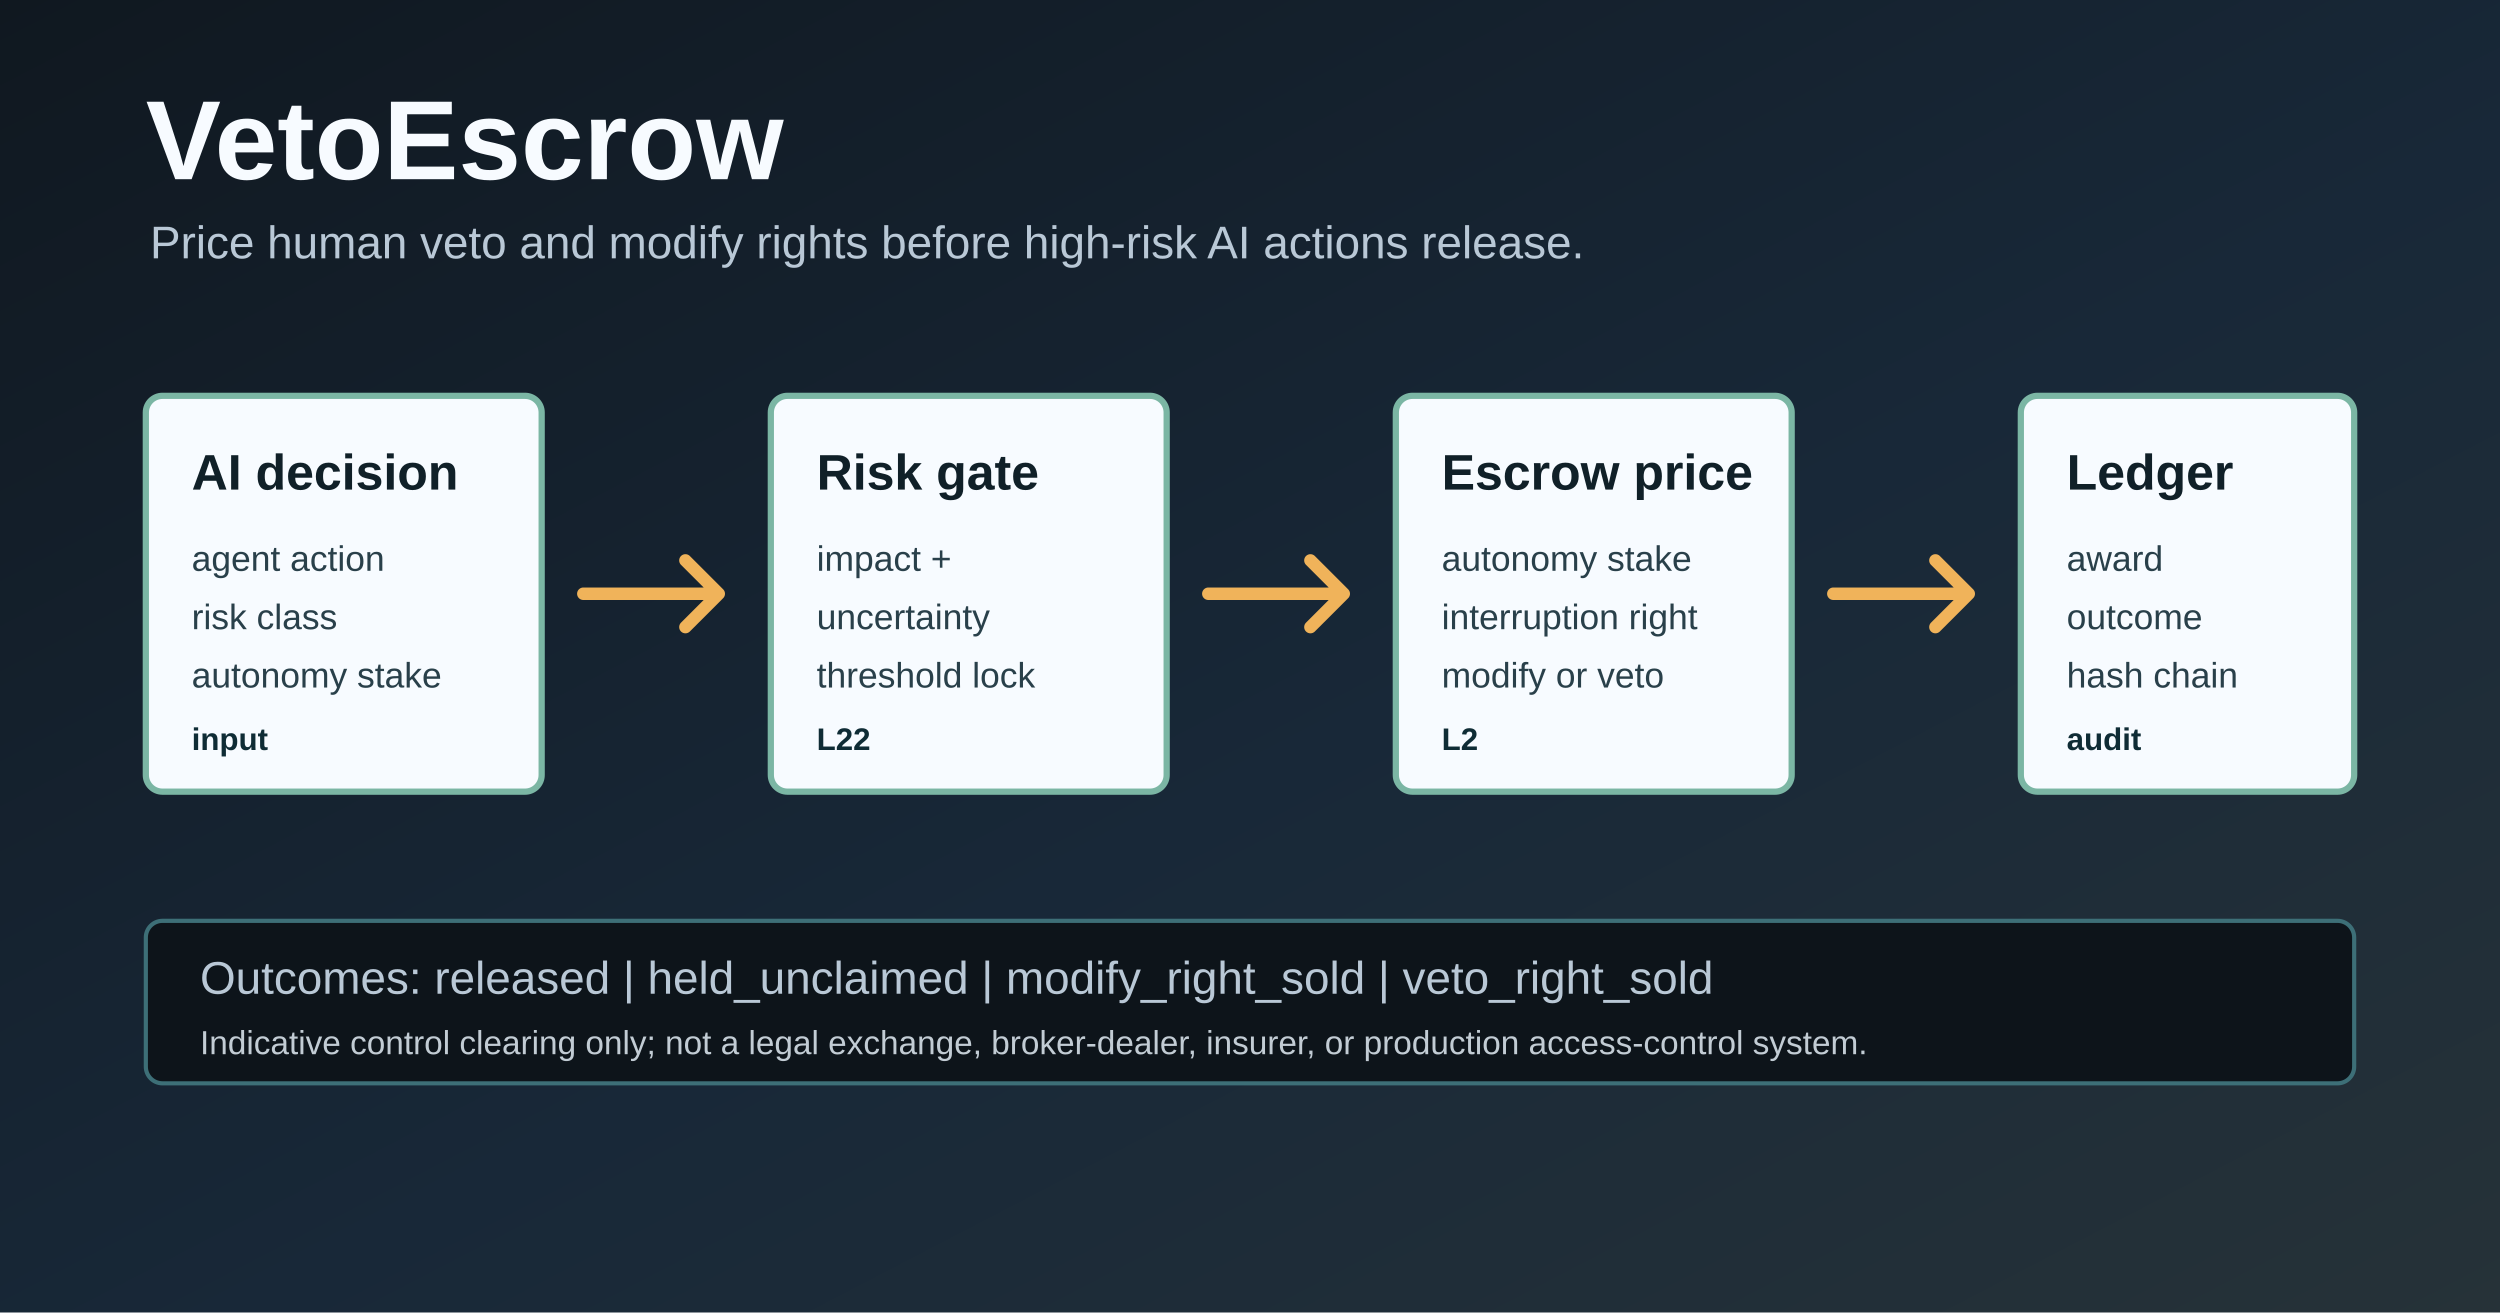
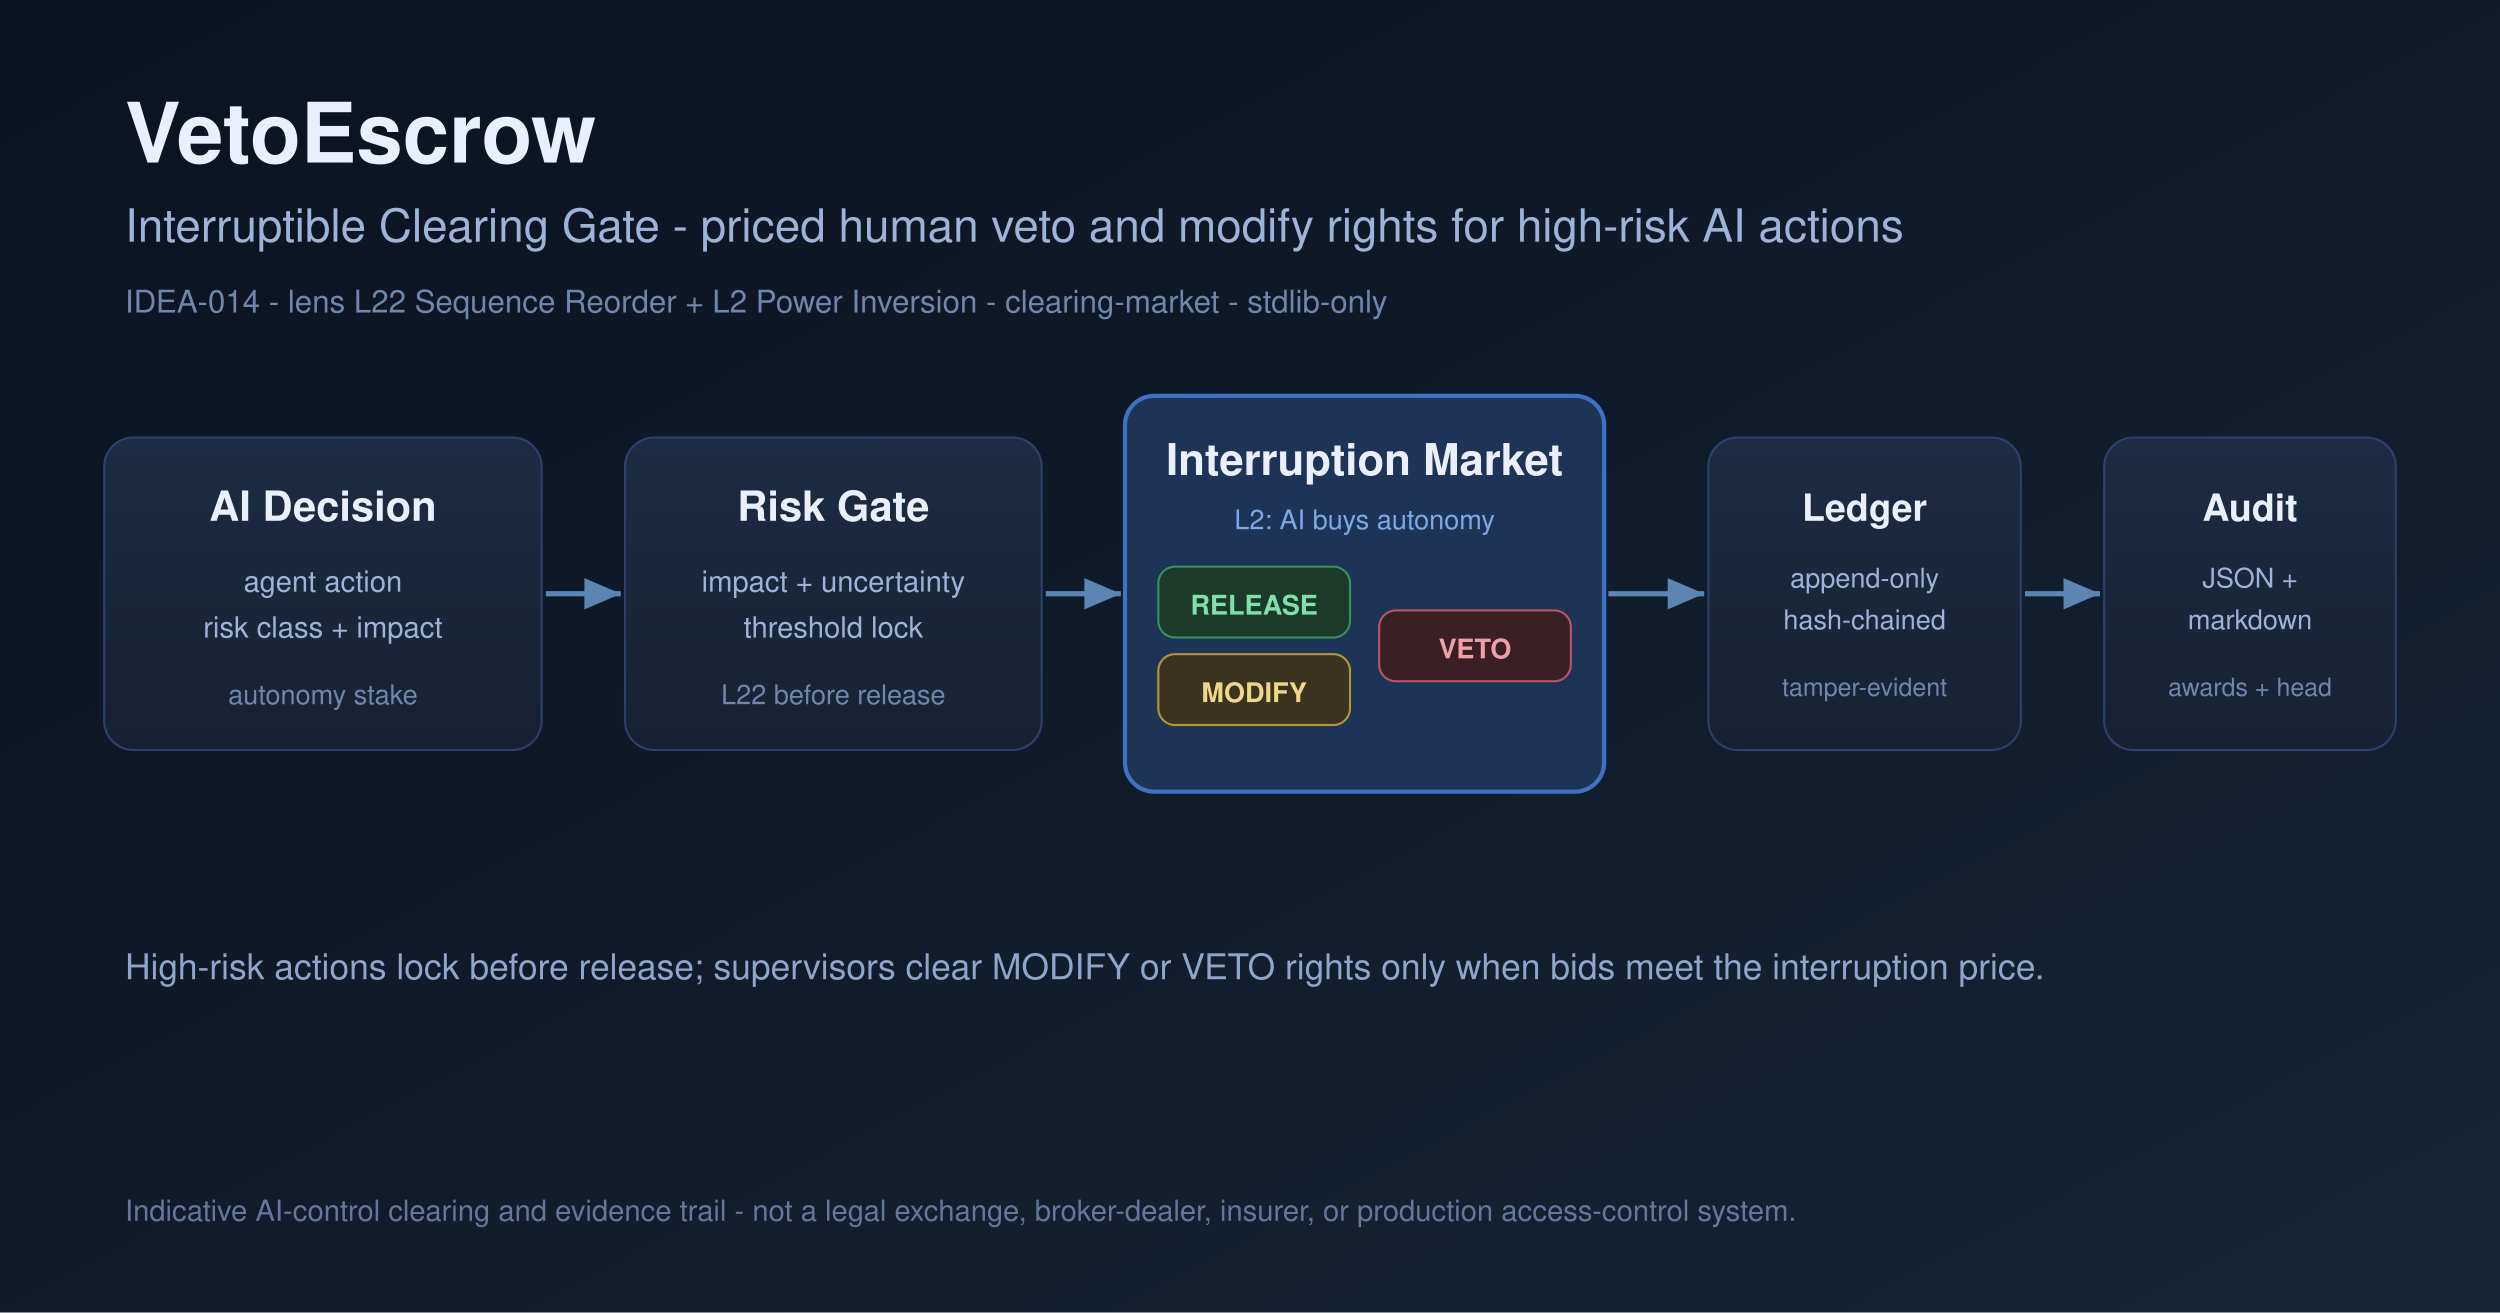
- <svg xmlns="http://www.w3.org/2000/svg" width="1200" height="630" viewBox="0 0 1200 630" role="img" aria-labelledby="title desc">
+ <svg xmlns="http://www.w3.org/2000/svg" width="1200" height="630" viewBox="0 0 1200 630" font-family="Segoe UI, Helvetica, Arial, sans-serif" role="img" aria-labelledby="title desc">
  <defs>
-     <linearGradient id="bg" x1="0" x2="1" y1="0" y2="1">
-       <stop offset="0" stop-color="#101820" />
-       <stop offset="0.55" stop-color="#182838" />
-       <stop offset="1" stop-color="#263238" />
+     <linearGradient id="bg" x1="0" y1="0" x2="1" y2="1">
+       <stop offset="0" stop-color="#0b1220" />
+       <stop offset="1" stop-color="#142536" />
    </linearGradient>
-     <style>
-       .title{font:700 54px Arial,sans-serif;fill:#f7fbff}
-       .sub{font:400 22px Arial,sans-serif;fill:#b9c8d6}
-       .card{fill:#f7fbff;stroke:#7bb6a4;stroke-width:3;rx:8}
-       .h{font:700 24px Arial,sans-serif;fill:#102028}
-       .p{font:400 17px Arial,sans-serif;fill:#29404a}
-       .tag{font:700 15px Arial,sans-serif;fill:#0f2c35}
-       .foot{font:400 16px Arial,sans-serif;fill:#c2ccd4}
-       .arrow{stroke:#f0b35a;stroke-width:6;fill:none;stroke-linecap:round;stroke-linejoin:round}
-     </style>
+     <linearGradient id="card" x1="0" y1="0" x2="0" y2="1">
+       <stop offset="0" stop-color="#1c2c44" />
+       <stop offset="1" stop-color="#162232" />
+     </linearGradient>
+     <marker id="arrow" markerWidth="10" markerHeight="10" refX="7" refY="3" orient="auto">
+       <path d="M0,0 L7,3 L0,6 Z" fill="#5b86b4" />
+     </marker>
  </defs>
  <rect width="1200" height="630" fill="url(#bg)" />
-   <text x="70" y="86" class="title">VetoEscrow</text>
-   <text x="72" y="124" class="sub">Price human veto and modify rights before high-risk AI actions release.</text>
-   <g transform="translate(70 190)">
-     <rect class="card" width="190" height="190" />
-     <text x="22" y="45" class="h">AI decision</text>
-     <text x="22" y="84" class="p">agent action</text>
-     <text x="22" y="112" class="p">risk class</text>
-     <text x="22" y="140" class="p">autonomy stake</text>
-     <text x="22" y="170" class="tag">input</text>
-   </g>
-   <path class="arrow" d="M280 285 H345 l-16 -16 M345 285 l-16 16" />
-   <g transform="translate(370 190)">
-     <rect class="card" width="190" height="190" />
-     <text x="22" y="45" class="h">Risk gate</text>
-     <text x="22" y="84" class="p">impact +</text>
-     <text x="22" y="112" class="p">uncertainty</text>
-     <text x="22" y="140" class="p">threshold lock</text>
-     <text x="22" y="170" class="tag">L22</text>
-   </g>
-   <path class="arrow" d="M580 285 H645 l-16 -16 M645 285 l-16 16" />
-   <g transform="translate(670 190)">
-     <rect class="card" width="190" height="190" />
-     <text x="22" y="45" class="h">Escrow price</text>
-     <text x="22" y="84" class="p">autonomy stake</text>
-     <text x="22" y="112" class="p">interruption right</text>
-     <text x="22" y="140" class="p">modify or veto</text>
-     <text x="22" y="170" class="tag">L2</text>
-   </g>
-   <path class="arrow" d="M880 285 H945 l-16 -16 M945 285 l-16 16" />
-   <g transform="translate(970 190)">
-     <rect class="card" width="160" height="190" />
-     <text x="22" y="45" class="h">Ledger</text>
-     <text x="22" y="84" class="p">award</text>
-     <text x="22" y="112" class="p">outcome</text>
-     <text x="22" y="140" class="p">hash chain</text>
-     <text x="22" y="170" class="tag">audit</text>
-   </g>
-   <rect x="70" y="442" width="1060" height="78" rx="8" fill="#0d141a" stroke="#3d6f77" stroke-width="2" />
-   <text x="96" y="477" class="sub">Outcomes: released | held_unclaimed | modify_right_sold | veto_right_sold</text>
-   <text x="96" y="506" class="foot">Indicative control clearing only; not a legal exchange, broker-dealer, insurer, or production access-control system.</text>
+   <text id="titleText" x="60" y="78" fill="#eaf0fb" font-size="40" font-weight="700">VetoEscrow</text>
+   <text x="60" y="116" fill="#9db4d8" font-size="22">Interruptible Clearing Gate - priced human veto and modify rights for high-risk AI actions</text>
+   <text x="60" y="150" fill="#6f86ad" font-size="15">IDEA-014 - lens L22 Sequence Reorder + L2 Power Inversion - clearing-market - stdlib-only</text>
+   <rect x="50" y="210" width="210" height="150" rx="14" fill="url(#card)" stroke="#2c416b" stroke-width="1" />
+   <text x="155" y="250" fill="#eaf0fb" font-size="20" font-weight="700" text-anchor="middle">AI Decision</text>
+   <text x="155" y="284" fill="#9db4d8" font-size="14" text-anchor="middle">agent action</text>
+   <text x="155" y="306" fill="#9db4d8" font-size="14" text-anchor="middle">risk class + impact</text>
+   <text x="155" y="338" fill="#6f86ad" font-size="13" text-anchor="middle">autonomy stake</text>
+   <rect x="300" y="210" width="200" height="150" rx="14" fill="url(#card)" stroke="#2c416b" stroke-width="1" />
+   <text x="400" y="250" fill="#eaf0fb" font-size="20" font-weight="700" text-anchor="middle">Risk Gate</text>
+   <text x="400" y="284" fill="#9db4d8" font-size="14" text-anchor="middle">impact + uncertainty</text>
+   <text x="400" y="306" fill="#9db4d8" font-size="14" text-anchor="middle">threshold lock</text>
+   <text x="400" y="338" fill="#6f86ad" font-size="13" text-anchor="middle">L22 before release</text>
+   <rect x="540" y="190" width="230" height="190" rx="14" fill="#1d3457" stroke="#3f72c4" stroke-width="2" />
+   <text x="655" y="228" fill="#eaf0fb" font-size="21" font-weight="700" text-anchor="middle">Interruption Market</text>
+   <text x="655" y="254" fill="#7fa8e6" font-size="13" text-anchor="middle">L2: AI buys autonomy</text>
+   <rect x="556" y="272" width="92" height="34" rx="8" fill="#1c3a2a" stroke="#3a8f5f" />
+   <text x="602" y="295" fill="#7fe0a8" font-size="13" font-weight="700" text-anchor="middle">RELEASE</text>
+   <rect x="556" y="314" width="92" height="34" rx="8" fill="#3a3320" stroke="#b79438" />
+   <text x="602" y="337" fill="#f0d68a" font-size="13" font-weight="700" text-anchor="middle">MODIFY</text>
+   <rect x="662" y="293" width="92" height="34" rx="8" fill="#3a2024" stroke="#bb5563" />
+   <text x="708" y="316" fill="#f0a0ab" font-size="13" font-weight="700" text-anchor="middle">VETO</text>
+   <rect x="820" y="210" width="150" height="150" rx="14" fill="url(#card)" stroke="#2c416b" stroke-width="1" />
+   <text x="895" y="250" fill="#eaf0fb" font-size="18" font-weight="700" text-anchor="middle">Ledger</text>
+   <text x="895" y="282" fill="#9db4d8" font-size="13" text-anchor="middle">append-only</text>
+   <text x="895" y="302" fill="#9db4d8" font-size="13" text-anchor="middle">hash-chained</text>
+   <text x="895" y="334" fill="#6f86ad" font-size="12" text-anchor="middle">tamper-evident</text>
+   <rect x="1010" y="210" width="140" height="150" rx="14" fill="url(#card)" stroke="#2c416b" stroke-width="1" />
+   <text x="1080" y="250" fill="#eaf0fb" font-size="18" font-weight="700" text-anchor="middle">Audit</text>
+   <text x="1080" y="282" fill="#9db4d8" font-size="13" text-anchor="middle">JSON +</text>
+   <text x="1080" y="302" fill="#9db4d8" font-size="13" text-anchor="middle">markdown</text>
+   <text x="1080" y="334" fill="#6f86ad" font-size="12" text-anchor="middle">awards + head</text>
+   <line x1="262" y1="285" x2="298" y2="285" stroke="#5b86b4" stroke-width="2.5" marker-end="url(#arrow)" />
+   <line x1="502" y1="285" x2="538" y2="285" stroke="#5b86b4" stroke-width="2.5" marker-end="url(#arrow)" />
+   <line x1="772" y1="285" x2="818" y2="285" stroke="#5b86b4" stroke-width="2.5" marker-end="url(#arrow)" />
+   <line x1="972" y1="285" x2="1008" y2="285" stroke="#5b86b4" stroke-width="2.5" marker-end="url(#arrow)" />
+   <text x="60" y="470" fill="#8fa6cb" font-size="17">High-risk actions lock before release; supervisors clear MODIFY or VETO rights only when bids meet the interruption price.</text>
+   <text x="60" y="586" fill="#64789c" font-size="14">Indicative AI-control clearing and evidence trail - not a legal exchange, broker-dealer, insurer, or production access-control system.</text>
</svg>
